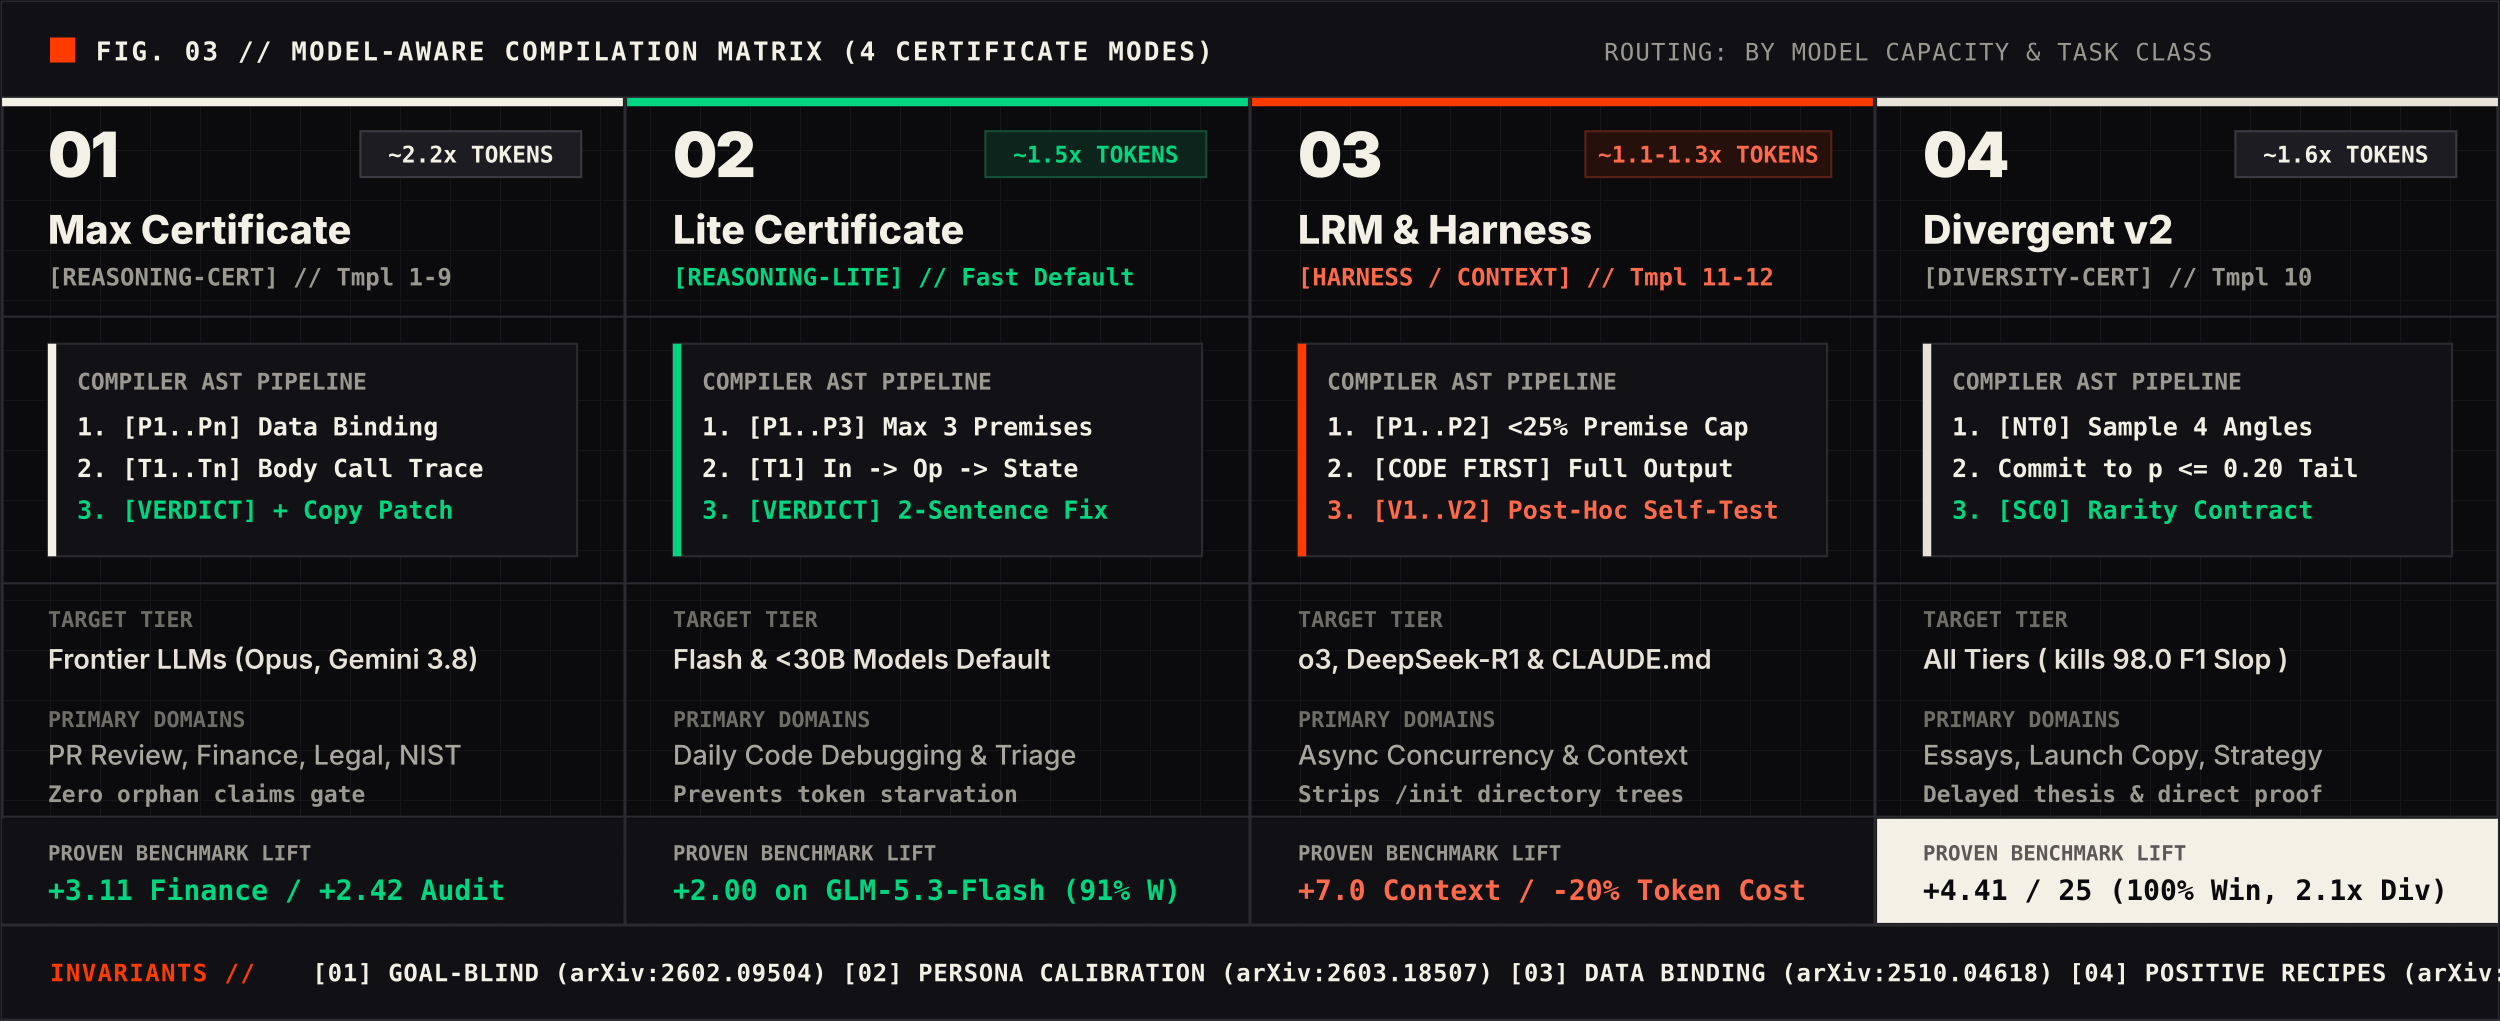
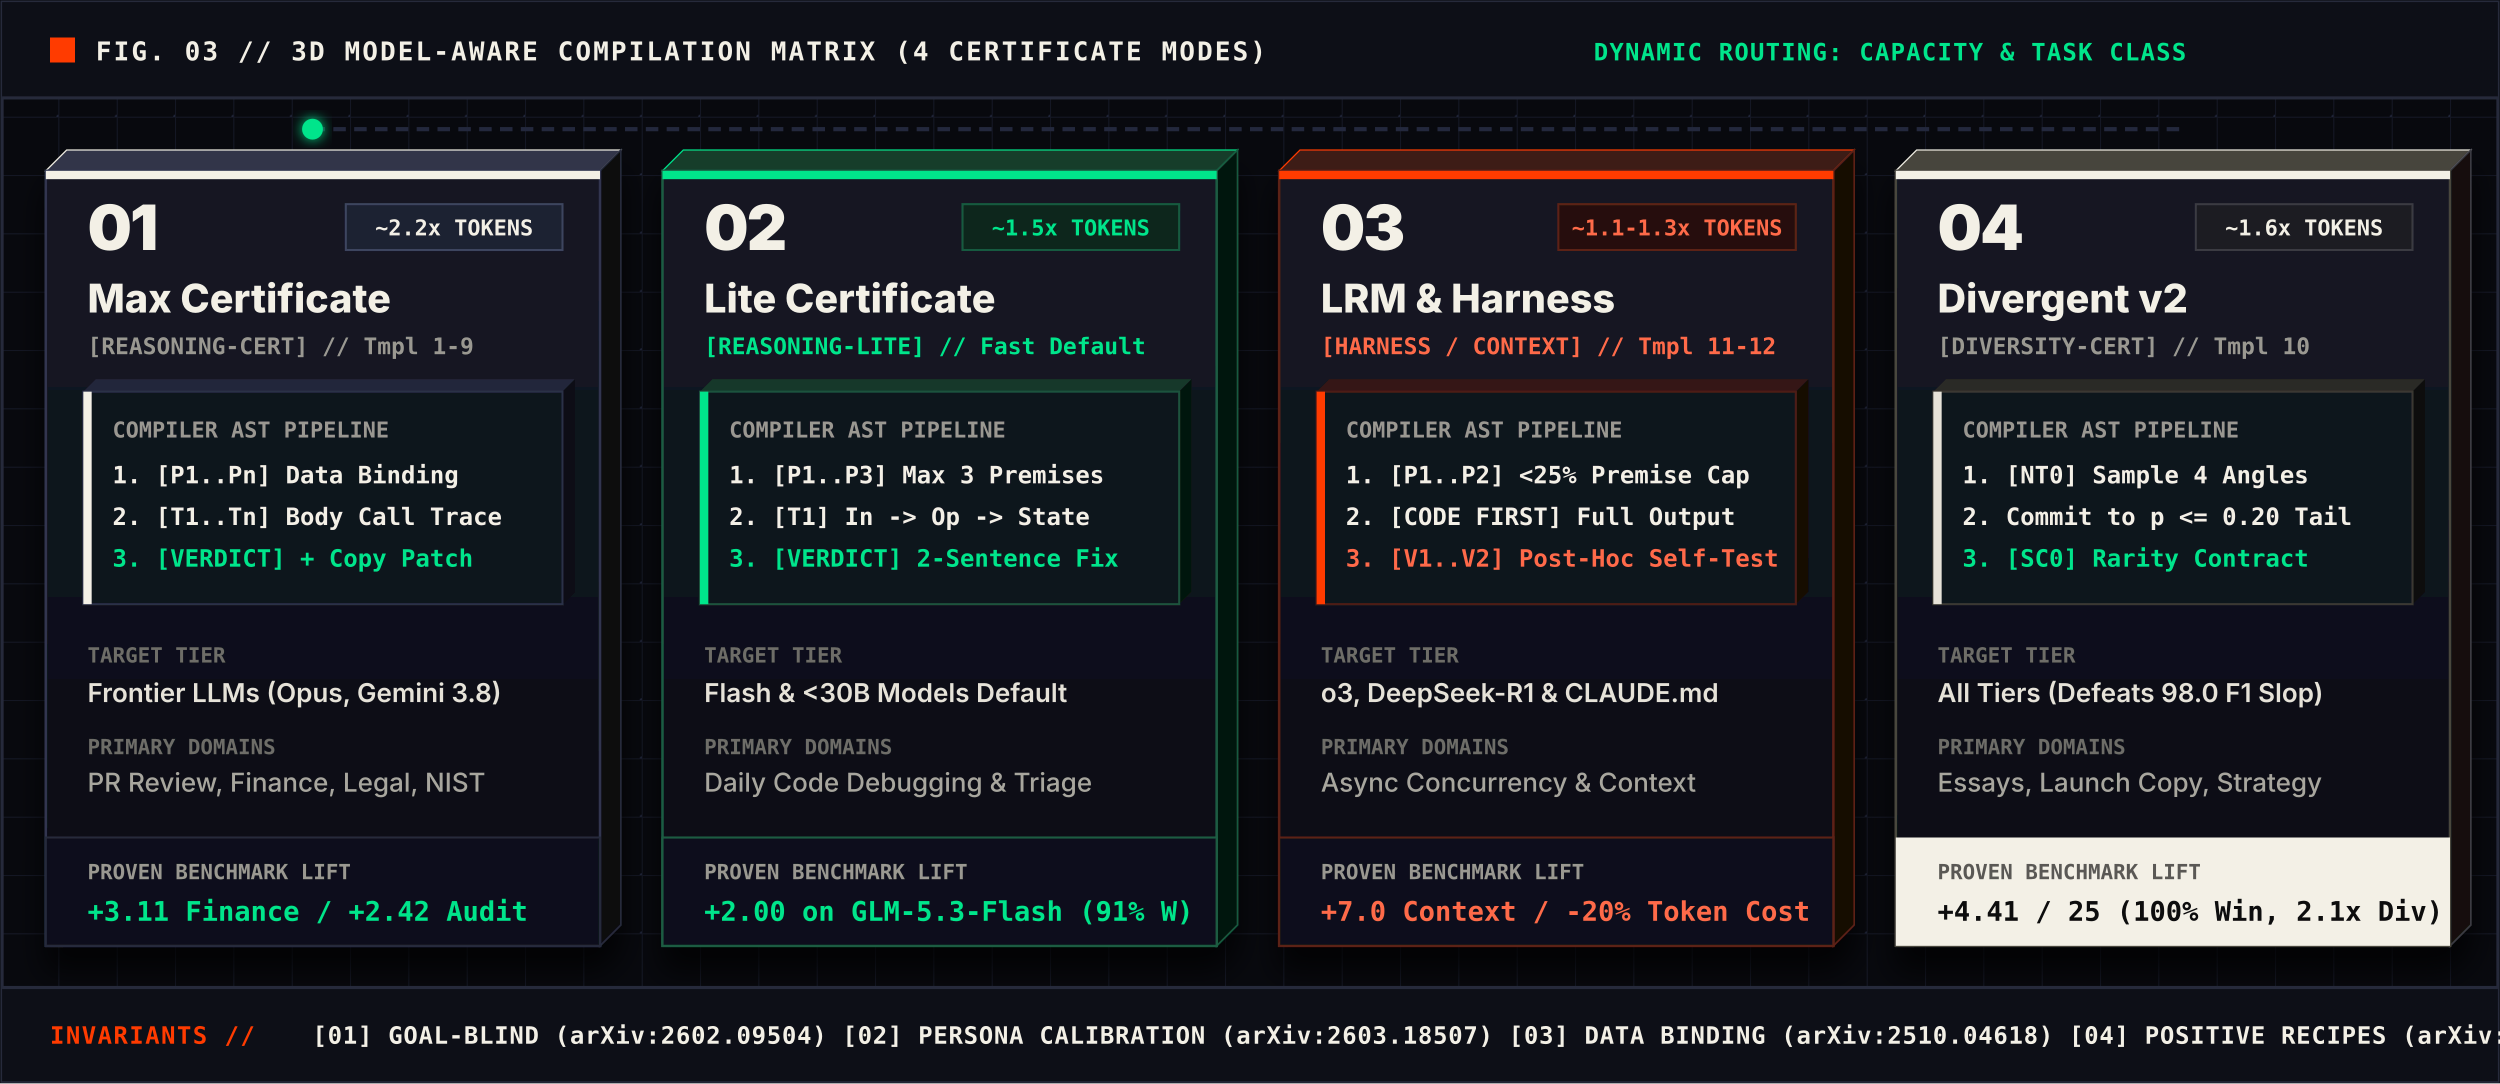
- <svg xmlns="http://www.w3.org/2000/svg" viewBox="0 0 1200 490" width="100%" height="100%">
+ <svg xmlns="http://www.w3.org/2000/svg" viewBox="0 0 1200 520" width="100%" height="100%">
  <defs>
-     <pattern id="swissGrid3" width="24" height="24" patternUnits="userSpaceOnUse">
-       <path d="M 24 0 L 0 0 0 24" fill="none" stroke="#16161A" stroke-width="1" />
+     <pattern id="isoGridModes" width="28" height="28" patternUnits="userSpaceOnUse">
+       <path d="M 28 0 L 0 0 0 28" fill="none" stroke="#141724" stroke-width="1" />
+       <circle cx="28" cy="28" r="0.9" fill="#23283D" />
    </pattern>
+     <linearGradient id="towerGradDark" x1="0%" y1="0%" x2="0%" y2="100%">
+       <stop offset="0%" stop-color="#141724" />
+       <stop offset="100%" stop-color="#0B0D14" />
+     </linearGradient>
+     <filter id="towerShadow" x="-15%" y="-15%" width="140%" height="140%">
+       <feDropShadow dx="0" dy="12" stdDeviation="7" flood-color="#000000" flood-opacity="0.72" />
+     </filter>
+     <filter id="routerGlow" x="-40%" y="-40%" width="180%" height="180%">
+       <feGaussianBlur stdDeviation="3" result="b" />
+       <feMerge>
+         <feMergeNode in="b" />
+         <feMergeNode in="SourceGraphic" />
+       </feMerge>
+     </filter>
  </defs>
-   <rect width="1200" height="490" fill="#0B0B0D" />
-   <rect x="1" y="1" width="1198" height="488" fill="url(#swissGrid3)" stroke="#2A2A30" stroke-width="1.5" />
-   <rect x="1" y="1" width="1198" height="46" fill="#111115" />
-   <line x1="1" y1="47" x2="1199" y2="47" stroke="#2A2A30" stroke-width="1.5" />
-   <rect x="24" y="18" width="12" height="12" fill="#FF3B00" />
-   <text x="46" y="29" font-family="'JetBrains Mono', Consolas, monospace" font-size="12.5" font-weight="700" fill="#F3F0E6" letter-spacing="0.08em">FIG. 03 // MODEL-AWARE COMPILATION MATRIX (4 CERTIFICATE MODES)</text>
-   <text x="770" y="29" font-family="'JetBrains Mono', Consolas, monospace" font-size="11.5" font-weight="500" fill="#9A9891" letter-spacing="0.05em">ROUTING: BY MODEL CAPACITY &amp; TASK CLASS</text>
-   <line x1="300" y1="47" x2="300" y2="444" stroke="#2A2A30" stroke-width="1.5" />
-   <line x1="600" y1="47" x2="600" y2="444" stroke="#2A2A30" stroke-width="1.5" />
-   <line x1="900" y1="47" x2="900" y2="444" stroke="#2A2A30" stroke-width="1.5" />
-   <line x1="1" y1="152" x2="1199" y2="152" stroke="#2A2A30" stroke-width="1" />
-   <line x1="1" y1="280" x2="1199" y2="280" stroke="#2A2A30" stroke-width="1" />
-   <line x1="1" y1="392" x2="1199" y2="392" stroke="#2A2A30" stroke-width="1" />
-   <g transform="translate(1, 47)">
-     <rect x="0" y="0" width="298" height="4" fill="#F3F0E6" />
-     <text x="22" y="38" font-family="Inter, -apple-system, sans-serif" font-size="30" font-weight="900" fill="#F3F0E6" letter-spacing="-0.03em">01</text>
-     <rect x="172" y="16" width="106" height="22" fill="#1C1C22" stroke="#3A3A42" stroke-width="1" />
-     <text x="225" y="31" text-anchor="middle" font-family="'JetBrains Mono', Consolas, monospace" font-size="11" font-weight="700" fill="#F3F0E6">~2.2x TOKENS</text>
-     <text x="22" y="70" font-family="Inter, -apple-system, sans-serif" font-size="19" font-weight="800" fill="#F3F0E6">Max Certificate</text>
-     <text x="22" y="90" font-family="'JetBrains Mono', Consolas, monospace" font-size="11.5" font-weight="600" fill="#9A9891">[REASONING-CERT] // Tmpl 1-9</text>
-     <rect x="22" y="118" width="254" height="102" fill="#121216" stroke="#2A2A30" stroke-width="1" />
-     <rect x="22" y="118" width="4" height="102" fill="#F3F0E6" />
-     <text x="36" y="140" font-family="'JetBrains Mono', Consolas, monospace" font-size="11" font-weight="700" fill="#9A9891">COMPILER AST PIPELINE</text>
-     <text x="36" y="162" font-family="'JetBrains Mono', Consolas, monospace" font-size="12" font-weight="600" fill="#F3F0E6">1. [P1..Pn] Data Binding</text>
-     <text x="36" y="182" font-family="'JetBrains Mono', Consolas, monospace" font-size="12" font-weight="600" fill="#F3F0E6">2. [T1..Tn] Body Call Trace</text>
-     <text x="36" y="202" font-family="'JetBrains Mono', Consolas, monospace" font-size="12" font-weight="700" fill="#00D67F">3. [VERDICT] + Copy Patch</text>
-     <text x="22" y="254" font-family="'JetBrains Mono', Consolas, monospace" font-size="10.5" font-weight="700" fill="#6E6D68">TARGET TIER</text>
-     <text x="22" y="274" font-family="Inter, sans-serif" font-size="13" font-weight="600" fill="#E6E2D8">Frontier LLMs (Opus, Gemini 3.8)</text>
-     <text x="22" y="302" font-family="'JetBrains Mono', Consolas, monospace" font-size="10.5" font-weight="700" fill="#6E6D68">PRIMARY DOMAINS</text>
-     <text x="22" y="320" font-family="Inter, sans-serif" font-size="13" font-weight="500" fill="#A8A69E">PR Review, Finance, Legal, NIST</text>
-     <text x="22" y="338" font-family="'JetBrains Mono', Consolas, monospace" font-size="11" font-weight="600" fill="#9A9891">Zero orphan claims gate</text>
-     <rect x="0" y="346" width="298" height="50" fill="#111115" />
-     <text x="22" y="366" font-family="'JetBrains Mono', Consolas, monospace" font-size="10" font-weight="700" fill="#9A9891">PROVEN BENCHMARK LIFT</text>
-     <text x="22" y="385" font-family="'JetBrains Mono', Consolas, monospace" font-size="13.5" font-weight="700" fill="#00D67F">+3.11 Finance / +2.42 Audit</text>
+   <rect width="1200" height="520" fill="#08090E" />
+   <rect x="1" y="1" width="1198" height="518" fill="url(#isoGridModes)" stroke="#262A3B" stroke-width="1.5" />
+   <rect x="1" y="1" width="1198" height="46" fill="#0D0F17" />
+   <line x1="1" y1="47" x2="1199" y2="47" stroke="#262A3B" stroke-width="1.5" />
+   <rect x="24" y="18" width="12" height="12" fill="#FF3B00">
+     <animate attributeName="opacity" values="1;0.35;1" dur="1.8s" repeatCount="indefinite" />
+   </rect>
+   <text x="46" y="29" font-family="'JetBrains Mono', Consolas, monospace" font-size="12.5" font-weight="700" fill="#F3F0E6" letter-spacing="0.08em">FIG. 03 // 3D MODEL-AWARE COMPILATION MATRIX (4 CERTIFICATE MODES)</text>
+   <text x="765" y="29" font-family="'JetBrains Mono', Consolas, monospace" font-size="11.5" font-weight="600" fill="#00E58B" letter-spacing="0.05em">DYNAMIC ROUTING: CAPACITY &amp; TASK CLASS</text>
+   <line x1="150" y1="62" x2="1050" y2="62" stroke="#23283D" stroke-width="2" stroke-dasharray="6 4" />
+   <circle cx="150" cy="62" r="5" fill="#00E58B" filter="url(#routerGlow)">
+     <animate attributeName="cx" values="150;450;750;1050;150" dur="7.2s" repeatCount="indefinite" />
+   </circle>
+   <g transform="translate(22, 82)" filter="url(#towerShadow)">
+     <animateTransform attributeName="transform" type="translate" values="22,82; 22,75; 22,82" dur="4.4s" repeatCount="indefinite" />
+     <polygon points="0,0 10,-10 276,-10 266,0" fill="#323648" stroke="#F3F0E6" stroke-width="0.6" />
+     <polygon points="266,0 276,-10 276,362 266,372" fill="#080A10" stroke="#262A3B" stroke-width="0.8" />
+     <rect x="0" y="0" width="266" height="372" fill="url(#towerGradDark)" stroke="#30364F" stroke-width="1.2" />
+     <rect x="0" y="0" width="266" height="4" fill="#F3F0E6" />
+     <text x="20" y="38" font-family="Inter, -apple-system, sans-serif" font-size="30" font-weight="900" fill="#F3F0E6" letter-spacing="-0.03em">01</text>
+     <rect x="144" y="16" width="104" height="22" fill="#1C2030" stroke="#3E445E" stroke-width="1" />
+     <text x="196" y="31" text-anchor="middle" font-family="'JetBrains Mono', Consolas, monospace" font-size="10.5" font-weight="700" fill="#F3F0E6">~2.2x TOKENS</text>
+     <text x="20" y="68" font-family="Inter, -apple-system, sans-serif" font-size="19" font-weight="800" fill="#F3F0E6">Max Certificate</text>
+     <text x="20" y="88" font-family="'JetBrains Mono', Consolas, monospace" font-size="11" font-weight="600" fill="#9A9891">[REASONING-CERT] // Tmpl 1-9</text>
+     <g transform="translate(18, 106)">
+       <polygon points="0,0 6,-6 236,-6 230,0" fill="#23283B" />
+       <polygon points="230,0 236,-6 236,96 230,102" fill="#090B12" />
+       <rect x="0" y="0" width="230" height="102" fill="#10131E" stroke="#2A3047" stroke-width="1" />
+       <rect x="0" y="0" width="4" height="102" fill="#F3F0E6" />
+       <text x="14" y="22" font-family="'JetBrains Mono', Consolas, monospace" font-size="10.5" font-weight="700" fill="#9A9891">COMPILER AST PIPELINE</text>
+       <text x="14" y="44" font-family="'JetBrains Mono', Consolas, monospace" font-size="11.5" font-weight="600" fill="#F3F0E6">1. [P1..Pn] Data Binding</text>
+       <text x="14" y="64" font-family="'JetBrains Mono', Consolas, monospace" font-size="11.5" font-weight="600" fill="#F3F0E6">2. [T1..Tn] Body Call Trace</text>
+       <text x="14" y="84" font-family="'JetBrains Mono', Consolas, monospace" font-size="11.5" font-weight="700" fill="#00E58B">3. [VERDICT] + Copy Patch</text>
+     </g>
+     <text x="20" y="236" font-family="'JetBrains Mono', Consolas, monospace" font-size="10" font-weight="700" fill="#6E6D68">TARGET TIER</text>
+     <text x="20" y="255" font-family="Inter, sans-serif" font-size="12.5" font-weight="600" fill="#E6E2D8">Frontier LLMs (Opus, Gemini 3.8)</text>
+     <text x="20" y="280" font-family="'JetBrains Mono', Consolas, monospace" font-size="10" font-weight="700" fill="#6E6D68">PRIMARY DOMAINS</text>
+     <text x="20" y="298" font-family="Inter, sans-serif" font-size="12.5" font-weight="500" fill="#A8A69E">PR Review, Finance, Legal, NIST</text>
+     <rect x="0" y="320" width="266" height="52" fill="#0E111A" stroke="#262A3B" stroke-width="1" />
+     <text x="20" y="340" font-family="'JetBrains Mono', Consolas, monospace" font-size="10" font-weight="700" fill="#9A9891">PROVEN BENCHMARK LIFT</text>
+     <text x="20" y="360" font-family="'JetBrains Mono', Consolas, monospace" font-size="13" font-weight="700" fill="#00E58B">+3.11 Finance / +2.42 Audit</text>
  </g>
-   <g transform="translate(301, 47)">
-     <rect x="0" y="0" width="298" height="4" fill="#00D67F" />
-     <text x="22" y="38" font-family="Inter, -apple-system, sans-serif" font-size="30" font-weight="900" fill="#F3F0E6" letter-spacing="-0.03em">02</text>
-     <rect x="172" y="16" width="106" height="22" fill="#0C241B" stroke="#164E38" stroke-width="1" />
-     <text x="225" y="31" text-anchor="middle" font-family="'JetBrains Mono', Consolas, monospace" font-size="11" font-weight="700" fill="#00D67F">~1.5x TOKENS</text>
-     <text x="22" y="70" font-family="Inter, -apple-system, sans-serif" font-size="19" font-weight="800" fill="#F3F0E6">Lite Certificate</text>
-     <text x="22" y="90" font-family="'JetBrains Mono', Consolas, monospace" font-size="11.5" font-weight="600" fill="#00D67F">[REASONING-LITE] // Fast Default</text>
-     <rect x="22" y="118" width="254" height="102" fill="#121216" stroke="#2A2A30" stroke-width="1" />
-     <rect x="22" y="118" width="4" height="102" fill="#00D67F" />
-     <text x="36" y="140" font-family="'JetBrains Mono', Consolas, monospace" font-size="11" font-weight="700" fill="#9A9891">COMPILER AST PIPELINE</text>
-     <text x="36" y="162" font-family="'JetBrains Mono', Consolas, monospace" font-size="12" font-weight="600" fill="#F3F0E6">1. [P1..P3] Max 3 Premises</text>
-     <text x="36" y="182" font-family="'JetBrains Mono', Consolas, monospace" font-size="12" font-weight="600" fill="#F3F0E6">2. [T1] In -&gt; Op -&gt; State</text>
-     <text x="36" y="202" font-family="'JetBrains Mono', Consolas, monospace" font-size="12" font-weight="700" fill="#00D67F">3. [VERDICT] 2-Sentence Fix</text>
-     <text x="22" y="254" font-family="'JetBrains Mono', Consolas, monospace" font-size="10.5" font-weight="700" fill="#6E6D68">TARGET TIER</text>
-     <text x="22" y="274" font-family="Inter, sans-serif" font-size="13" font-weight="600" fill="#E6E2D8">Flash &amp; &lt;30B Models Default</text>
-     <text x="22" y="302" font-family="'JetBrains Mono', Consolas, monospace" font-size="10.5" font-weight="700" fill="#6E6D68">PRIMARY DOMAINS</text>
-     <text x="22" y="320" font-family="Inter, sans-serif" font-size="13" font-weight="500" fill="#A8A69E">Daily Code Debugging &amp; Triage</text>
-     <text x="22" y="338" font-family="'JetBrains Mono', Consolas, monospace" font-size="11" font-weight="600" fill="#9A9891">Prevents token starvation</text>
-     <rect x="0" y="346" width="298" height="50" fill="#111115" />
-     <text x="22" y="366" font-family="'JetBrains Mono', Consolas, monospace" font-size="10" font-weight="700" fill="#9A9891">PROVEN BENCHMARK LIFT</text>
-     <text x="22" y="385" font-family="'JetBrains Mono', Consolas, monospace" font-size="13.5" font-weight="700" fill="#00D67F">+2.00 on GLM-5.3-Flash (91% W)</text>
+   <g transform="translate(318, 82)" filter="url(#towerShadow)">
+     <animateTransform attributeName="transform" type="translate" values="318,76; 318,83; 318,76" dur="4.8s" repeatCount="indefinite" />
+     <polygon points="0,0 10,-10 276,-10 266,0" fill="#133D2C" stroke="#00E58B" stroke-width="0.6" />
+     <polygon points="266,0 276,-10 276,362 266,372" fill="#06140E" stroke="#185A3F" stroke-width="0.8" />
+     <rect x="0" y="0" width="266" height="372" fill="url(#towerGradDark)" stroke="#1D5C43" stroke-width="1.2" />
+     <rect x="0" y="0" width="266" height="4" fill="#00E58B" />
+     <text x="20" y="38" font-family="Inter, -apple-system, sans-serif" font-size="30" font-weight="900" fill="#F3F0E6" letter-spacing="-0.03em">02</text>
+     <rect x="144" y="16" width="104" height="22" fill="#0C261C" stroke="#185A3F" stroke-width="1" />
+     <text x="196" y="31" text-anchor="middle" font-family="'JetBrains Mono', Consolas, monospace" font-size="10.5" font-weight="700" fill="#00E58B">~1.5x TOKENS</text>
+     <text x="20" y="68" font-family="Inter, -apple-system, sans-serif" font-size="19" font-weight="800" fill="#F3F0E6">Lite Certificate</text>
+     <text x="20" y="88" font-family="'JetBrains Mono', Consolas, monospace" font-size="11" font-weight="600" fill="#00E58B">[REASONING-LITE] // Fast Default</text>
+     <g transform="translate(18, 106)">
+       <polygon points="0,0 6,-6 236,-6 230,0" fill="#133829" />
+       <polygon points="230,0 236,-6 236,96 230,102" fill="#06140E" />
+       <rect x="0" y="0" width="230" height="102" fill="#10131E" stroke="#1B523C" stroke-width="1" />
+       <rect x="0" y="0" width="4" height="102" fill="#00E58B" />
+       <text x="14" y="22" font-family="'JetBrains Mono', Consolas, monospace" font-size="10.5" font-weight="700" fill="#9A9891">COMPILER AST PIPELINE</text>
+       <text x="14" y="44" font-family="'JetBrains Mono', Consolas, monospace" font-size="11.5" font-weight="600" fill="#F3F0E6">1. [P1..P3] Max 3 Premises</text>
+       <text x="14" y="64" font-family="'JetBrains Mono', Consolas, monospace" font-size="11.5" font-weight="600" fill="#F3F0E6">2. [T1] In -&gt; Op -&gt; State</text>
+       <text x="14" y="84" font-family="'JetBrains Mono', Consolas, monospace" font-size="11.5" font-weight="700" fill="#00E58B">3. [VERDICT] 2-Sentence Fix</text>
+     </g>
+     <text x="20" y="236" font-family="'JetBrains Mono', Consolas, monospace" font-size="10" font-weight="700" fill="#6E6D68">TARGET TIER</text>
+     <text x="20" y="255" font-family="Inter, sans-serif" font-size="12.5" font-weight="600" fill="#E6E2D8">Flash &amp; &lt;30B Models Default</text>
+     <text x="20" y="280" font-family="'JetBrains Mono', Consolas, monospace" font-size="10" font-weight="700" fill="#6E6D68">PRIMARY DOMAINS</text>
+     <text x="20" y="298" font-family="Inter, sans-serif" font-size="12.5" font-weight="500" fill="#A8A69E">Daily Code Debugging &amp; Triage</text>
+     <rect x="0" y="320" width="266" height="52" fill="#0E111A" stroke="#1D5C43" stroke-width="1" />
+     <text x="20" y="340" font-family="'JetBrains Mono', Consolas, monospace" font-size="10" font-weight="700" fill="#9A9891">PROVEN BENCHMARK LIFT</text>
+     <text x="20" y="360" font-family="'JetBrains Mono', Consolas, monospace" font-size="13" font-weight="700" fill="#00E58B">+2.00 on GLM-5.3-Flash (91% W)</text>
  </g>
-   <g transform="translate(601, 47)">
-     <rect x="0" y="0" width="298" height="4" fill="#FF3B00" />
-     <text x="22" y="38" font-family="Inter, -apple-system, sans-serif" font-size="30" font-weight="900" fill="#F3F0E6" letter-spacing="-0.03em">03</text>
-     <rect x="160" y="16" width="118" height="22" fill="#26100C" stroke="#5C2116" stroke-width="1" />
-     <text x="219" y="31" text-anchor="middle" font-family="'JetBrains Mono', Consolas, monospace" font-size="11" font-weight="700" fill="#FF6B4A">~1.1-1.3x TOKENS</text>
-     <text x="22" y="70" font-family="Inter, -apple-system, sans-serif" font-size="19" font-weight="800" fill="#F3F0E6">LRM &amp; Harness</text>
-     <text x="22" y="90" font-family="'JetBrains Mono', Consolas, monospace" font-size="11.5" font-weight="600" fill="#FF6B4A">[HARNESS / CONTEXT] // Tmpl 11-12</text>
-     <rect x="22" y="118" width="254" height="102" fill="#121216" stroke="#2A2A30" stroke-width="1" />
-     <rect x="22" y="118" width="4" height="102" fill="#FF3B00" />
-     <text x="36" y="140" font-family="'JetBrains Mono', Consolas, monospace" font-size="11" font-weight="700" fill="#9A9891">COMPILER AST PIPELINE</text>
-     <text x="36" y="162" font-family="'JetBrains Mono', Consolas, monospace" font-size="12" font-weight="600" fill="#F3F0E6">1. [P1..P2] &lt;25% Premise Cap</text>
-     <text x="36" y="182" font-family="'JetBrains Mono', Consolas, monospace" font-size="12" font-weight="600" fill="#F3F0E6">2. [CODE FIRST] Full Output</text>
-     <text x="36" y="202" font-family="'JetBrains Mono', Consolas, monospace" font-size="12" font-weight="700" fill="#FF6B4A">3. [V1..V2] Post-Hoc Self-Test</text>
-     <text x="22" y="254" font-family="'JetBrains Mono', Consolas, monospace" font-size="10.5" font-weight="700" fill="#6E6D68">TARGET TIER</text>
-     <text x="22" y="274" font-family="Inter, sans-serif" font-size="13" font-weight="600" fill="#E6E2D8">o3, DeepSeek-R1 &amp; CLAUDE.md</text>
-     <text x="22" y="302" font-family="'JetBrains Mono', Consolas, monospace" font-size="10.5" font-weight="700" fill="#6E6D68">PRIMARY DOMAINS</text>
-     <text x="22" y="320" font-family="Inter, sans-serif" font-size="13" font-weight="500" fill="#A8A69E">Async Concurrency &amp; Context</text>
-     <text x="22" y="338" font-family="'JetBrains Mono', Consolas, monospace" font-size="11" font-weight="600" fill="#9A9891">Strips /init directory trees</text>
-     <rect x="0" y="346" width="298" height="50" fill="#111115" />
-     <text x="22" y="366" font-family="'JetBrains Mono', Consolas, monospace" font-size="10" font-weight="700" fill="#9A9891">PROVEN BENCHMARK LIFT</text>
-     <text x="22" y="385" font-family="'JetBrains Mono', Consolas, monospace" font-size="13.5" font-weight="700" fill="#FF6B4A">+7.0 Context / -20% Token Cost</text>
+   <g transform="translate(614, 82)" filter="url(#towerShadow)">
+     <animateTransform attributeName="transform" type="translate" values="614,82; 614,74; 614,82" dur="5.2s" repeatCount="indefinite" />
+     <polygon points="0,0 10,-10 276,-10 266,0" fill="#3D1A14" stroke="#FF3B00" stroke-width="0.6" />
+     <polygon points="266,0 276,-10 276,362 266,372" fill="#170806" stroke="#5C2116" stroke-width="0.8" />
+     <rect x="0" y="0" width="266" height="372" fill="url(#towerGradDark)" stroke="#5C2116" stroke-width="1.2" />
+     <rect x="0" y="0" width="266" height="4" fill="#FF3B00" />
+     <text x="20" y="38" font-family="Inter, -apple-system, sans-serif" font-size="30" font-weight="900" fill="#F3F0E6" letter-spacing="-0.03em">03</text>
+     <rect x="134" y="16" width="114" height="22" fill="#26100C" stroke="#5C2116" stroke-width="1" />
+     <text x="191" y="31" text-anchor="middle" font-family="'JetBrains Mono', Consolas, monospace" font-size="10.5" font-weight="700" fill="#FF6B4A">~1.1-1.3x TOKENS</text>
+     <text x="20" y="68" font-family="Inter, -apple-system, sans-serif" font-size="19" font-weight="800" fill="#F3F0E6">LRM &amp; Harness</text>
+     <text x="20" y="88" font-family="'JetBrains Mono', Consolas, monospace" font-size="11" font-weight="600" fill="#FF6B4A">[HARNESS / CONTEXT] // Tmpl 11-12</text>
+     <g transform="translate(18, 106)">
+       <polygon points="0,0 6,-6 236,-6 230,0" fill="#361612" />
+       <polygon points="230,0 236,-6 236,96 230,102" fill="#140705" />
+       <rect x="0" y="0" width="230" height="102" fill="#10131E" stroke="#4D1E17" stroke-width="1" />
+       <rect x="0" y="0" width="4" height="102" fill="#FF3B00" />
+       <text x="14" y="22" font-family="'JetBrains Mono', Consolas, monospace" font-size="10.5" font-weight="700" fill="#9A9891">COMPILER AST PIPELINE</text>
+       <text x="14" y="44" font-family="'JetBrains Mono', Consolas, monospace" font-size="11.5" font-weight="600" fill="#F3F0E6">1. [P1..P2] &lt;25% Premise Cap</text>
+       <text x="14" y="64" font-family="'JetBrains Mono', Consolas, monospace" font-size="11.5" font-weight="600" fill="#F3F0E6">2. [CODE FIRST] Full Output</text>
+       <text x="14" y="84" font-family="'JetBrains Mono', Consolas, monospace" font-size="11.5" font-weight="700" fill="#FF6B4A">3. [V1..V2] Post-Hoc Self-Test</text>
+     </g>
+     <text x="20" y="236" font-family="'JetBrains Mono', Consolas, monospace" font-size="10" font-weight="700" fill="#6E6D68">TARGET TIER</text>
+     <text x="20" y="255" font-family="Inter, sans-serif" font-size="12.5" font-weight="600" fill="#E6E2D8">o3, DeepSeek-R1 &amp; CLAUDE.md</text>
+     <text x="20" y="280" font-family="'JetBrains Mono', Consolas, monospace" font-size="10" font-weight="700" fill="#6E6D68">PRIMARY DOMAINS</text>
+     <text x="20" y="298" font-family="Inter, sans-serif" font-size="12.5" font-weight="500" fill="#A8A69E">Async Concurrency &amp; Context</text>
+     <rect x="0" y="320" width="266" height="52" fill="#0E111A" stroke="#5C2116" stroke-width="1" />
+     <text x="20" y="340" font-family="'JetBrains Mono', Consolas, monospace" font-size="10" font-weight="700" fill="#9A9891">PROVEN BENCHMARK LIFT</text>
+     <text x="20" y="360" font-family="'JetBrains Mono', Consolas, monospace" font-size="13" font-weight="700" fill="#FF6B4A">+7.0 Context / -20% Token Cost</text>
  </g>
-   <g transform="translate(901, 47)">
-     <rect x="0" y="0" width="298" height="4" fill="#E6E2D8" />
-     <text x="22" y="38" font-family="Inter, -apple-system, sans-serif" font-size="30" font-weight="900" fill="#F3F0E6" letter-spacing="-0.03em">04</text>
-     <rect x="172" y="16" width="106" height="22" fill="#1C1C22" stroke="#3A3A42" stroke-width="1" />
-     <text x="225" y="31" text-anchor="middle" font-family="'JetBrains Mono', Consolas, monospace" font-size="11" font-weight="700" fill="#F3F0E6">~1.6x TOKENS</text>
-     <text x="22" y="70" font-family="Inter, -apple-system, sans-serif" font-size="19" font-weight="800" fill="#F3F0E6">Divergent v2</text>
-     <text x="22" y="90" font-family="'JetBrains Mono', Consolas, monospace" font-size="11.5" font-weight="600" fill="#9A9891">[DIVERSITY-CERT] // Tmpl 10</text>
-     <rect x="22" y="118" width="254" height="102" fill="#121216" stroke="#2A2A30" stroke-width="1" />
-     <rect x="22" y="118" width="4" height="102" fill="#E6E2D8" />
-     <text x="36" y="140" font-family="'JetBrains Mono', Consolas, monospace" font-size="11" font-weight="700" fill="#9A9891">COMPILER AST PIPELINE</text>
-     <text x="36" y="162" font-family="'JetBrains Mono', Consolas, monospace" font-size="12" font-weight="600" fill="#F3F0E6">1. [NT0] Sample 4 Angles</text>
-     <text x="36" y="182" font-family="'JetBrains Mono', Consolas, monospace" font-size="12" font-weight="600" fill="#F3F0E6">2. Commit to p &lt;= 0.20 Tail</text>
-     <text x="36" y="202" font-family="'JetBrains Mono', Consolas, monospace" font-size="12" font-weight="700" fill="#00D67F">3. [SC0] Rarity Contract</text>
-     <text x="22" y="254" font-family="'JetBrains Mono', Consolas, monospace" font-size="10.5" font-weight="700" fill="#6E6D68">TARGET TIER</text>
-     <text x="22" y="274" font-family="Inter, sans-serif" font-size="13" font-weight="600" fill="#E6E2D8">All Tiers ( kills 98.0 F1 Slop )</text>
-     <text x="22" y="302" font-family="'JetBrains Mono', Consolas, monospace" font-size="10.5" font-weight="700" fill="#6E6D68">PRIMARY DOMAINS</text>
-     <text x="22" y="320" font-family="Inter, sans-serif" font-size="13" font-weight="500" fill="#A8A69E">Essays, Launch Copy, Strategy</text>
-     <text x="22" y="338" font-family="'JetBrains Mono', Consolas, monospace" font-size="11" font-weight="600" fill="#9A9891">Delayed thesis &amp; direct proof</text>
-     <rect x="0" y="346" width="298" height="50" fill="#F3F0E6" />
-     <text x="22" y="366" font-family="'JetBrains Mono', Consolas, monospace" font-size="10" font-weight="700" fill="#5A5955">PROVEN BENCHMARK LIFT</text>
-     <text x="22" y="385" font-family="'JetBrains Mono', Consolas, monospace" font-size="13.5" font-weight="800" fill="#0B0B0D">+4.41 / 25 (100% Win, 2.1x Div)</text>
+   <g transform="translate(910, 82)" filter="url(#towerShadow)">
+     <animateTransform attributeName="transform" type="translate" values="910,75; 910,83; 910,75" dur="4.6s" repeatCount="indefinite" />
+     <polygon points="0,0 10,-10 276,-10 266,0" fill="#46443D" stroke="#F3F0E6" stroke-width="0.6" />
+     <polygon points="266,0 276,-10 276,362 266,372" fill="#12110E" stroke="#3A3A42" stroke-width="0.8" />
+     <rect x="0" y="0" width="266" height="372" fill="url(#towerGradDark)" stroke="#48463E" stroke-width="1.2" />
+     <rect x="0" y="0" width="266" height="4" fill="#F3F0E6" />
+     <text x="20" y="38" font-family="Inter, -apple-system, sans-serif" font-size="30" font-weight="900" fill="#F3F0E6" letter-spacing="-0.03em">04</text>
+     <rect x="144" y="16" width="104" height="22" fill="#1C1C22" stroke="#3A3A42" stroke-width="1" />
+     <text x="196" y="31" text-anchor="middle" font-family="'JetBrains Mono', Consolas, monospace" font-size="10.5" font-weight="700" fill="#F3F0E6">~1.6x TOKENS</text>
+     <text x="20" y="68" font-family="Inter, -apple-system, sans-serif" font-size="19" font-weight="800" fill="#F3F0E6">Divergent v2</text>
+     <text x="20" y="88" font-family="'JetBrains Mono', Consolas, monospace" font-size="11" font-weight="600" fill="#9A9891">[DIVERSITY-CERT] // Tmpl 10</text>
+     <g transform="translate(18, 106)">
+       <polygon points="0,0 6,-6 236,-6 230,0" fill="#2B2A26" />
+       <polygon points="230,0 236,-6 236,96 230,102" fill="#0D0D0B" />
+       <rect x="0" y="0" width="230" height="102" fill="#10131E" stroke="#3A3933" stroke-width="1" />
+       <rect x="0" y="0" width="4" height="102" fill="#E6E2D8" />
+       <text x="14" y="22" font-family="'JetBrains Mono', Consolas, monospace" font-size="10.5" font-weight="700" fill="#9A9891">COMPILER AST PIPELINE</text>
+       <text x="14" y="44" font-family="'JetBrains Mono', Consolas, monospace" font-size="11.5" font-weight="600" fill="#F3F0E6">1. [NT0] Sample 4 Angles</text>
+       <text x="14" y="64" font-family="'JetBrains Mono', Consolas, monospace" font-size="11.5" font-weight="600" fill="#F3F0E6">2. Commit to p &lt;= 0.20 Tail</text>
+       <text x="14" y="84" font-family="'JetBrains Mono', Consolas, monospace" font-size="11.5" font-weight="700" fill="#00E58B">3. [SC0] Rarity Contract</text>
+     </g>
+     <text x="20" y="236" font-family="'JetBrains Mono', Consolas, monospace" font-size="10" font-weight="700" fill="#6E6D68">TARGET TIER</text>
+     <text x="20" y="255" font-family="Inter, sans-serif" font-size="12.5" font-weight="600" fill="#E6E2D8">All Tiers (Defeats 98.0 F1 Slop)</text>
+     <text x="20" y="280" font-family="'JetBrains Mono', Consolas, monospace" font-size="10" font-weight="700" fill="#6E6D68">PRIMARY DOMAINS</text>
+     <text x="20" y="298" font-family="Inter, sans-serif" font-size="12.5" font-weight="500" fill="#A8A69E">Essays, Launch Copy, Strategy</text>
+     <rect x="0" y="320" width="266" height="52" fill="#F3F0E6" />
+     <text x="20" y="340" font-family="'JetBrains Mono', Consolas, monospace" font-size="10" font-weight="700" fill="#5A5955">PROVEN BENCHMARK LIFT</text>
+     <text x="20" y="360" font-family="'JetBrains Mono', Consolas, monospace" font-size="13" font-weight="800" fill="#0B0B0D">+4.41 / 25 (100% Win, 2.1x Div)</text>
  </g>
-   <rect x="1" y="444" width="1198" height="45" fill="#111115" />
-   <line x1="1" y1="444" x2="1199" y2="444" stroke="#2A2A30" stroke-width="1.5" />
-   <text x="24" y="471" font-family="'JetBrains Mono', Consolas, monospace" font-size="11.5" font-weight="700" fill="#FF3B00" letter-spacing="0.06em">INVARIANTS //</text>
-   <text x="150" y="471" font-family="'JetBrains Mono', Consolas, monospace" font-size="11.5" font-weight="600" fill="#F3F0E6" letter-spacing="0.03em">[01] GOAL-BLIND (arXiv:2602.09504)   [02] PERSONA CALIBRATION (arXiv:2603.18507)   [03] DATA BINDING (arXiv:2510.04618)   [04] POSITIVE RECIPES (arXiv:2608.12610)</text>
+   <rect x="1" y="474" width="1198" height="45" fill="#0D0F17" />
+   <line x1="1" y1="474" x2="1199" y2="474" stroke="#262A3B" stroke-width="1.5" />
+   <text x="24" y="501" font-family="'JetBrains Mono', Consolas, monospace" font-size="11.5" font-weight="700" fill="#FF3B00" letter-spacing="0.06em">INVARIANTS //</text>
+   <text x="150" y="501" font-family="'JetBrains Mono', Consolas, monospace" font-size="11.5" font-weight="600" fill="#F3F0E6" letter-spacing="0.03em">[01] GOAL-BLIND (arXiv:2602.09504)   [02] PERSONA CALIBRATION (arXiv:2603.18507)   [03] DATA BINDING (arXiv:2510.04618)   [04] POSITIVE RECIPES (arXiv:2608.12610)</text>
</svg>
